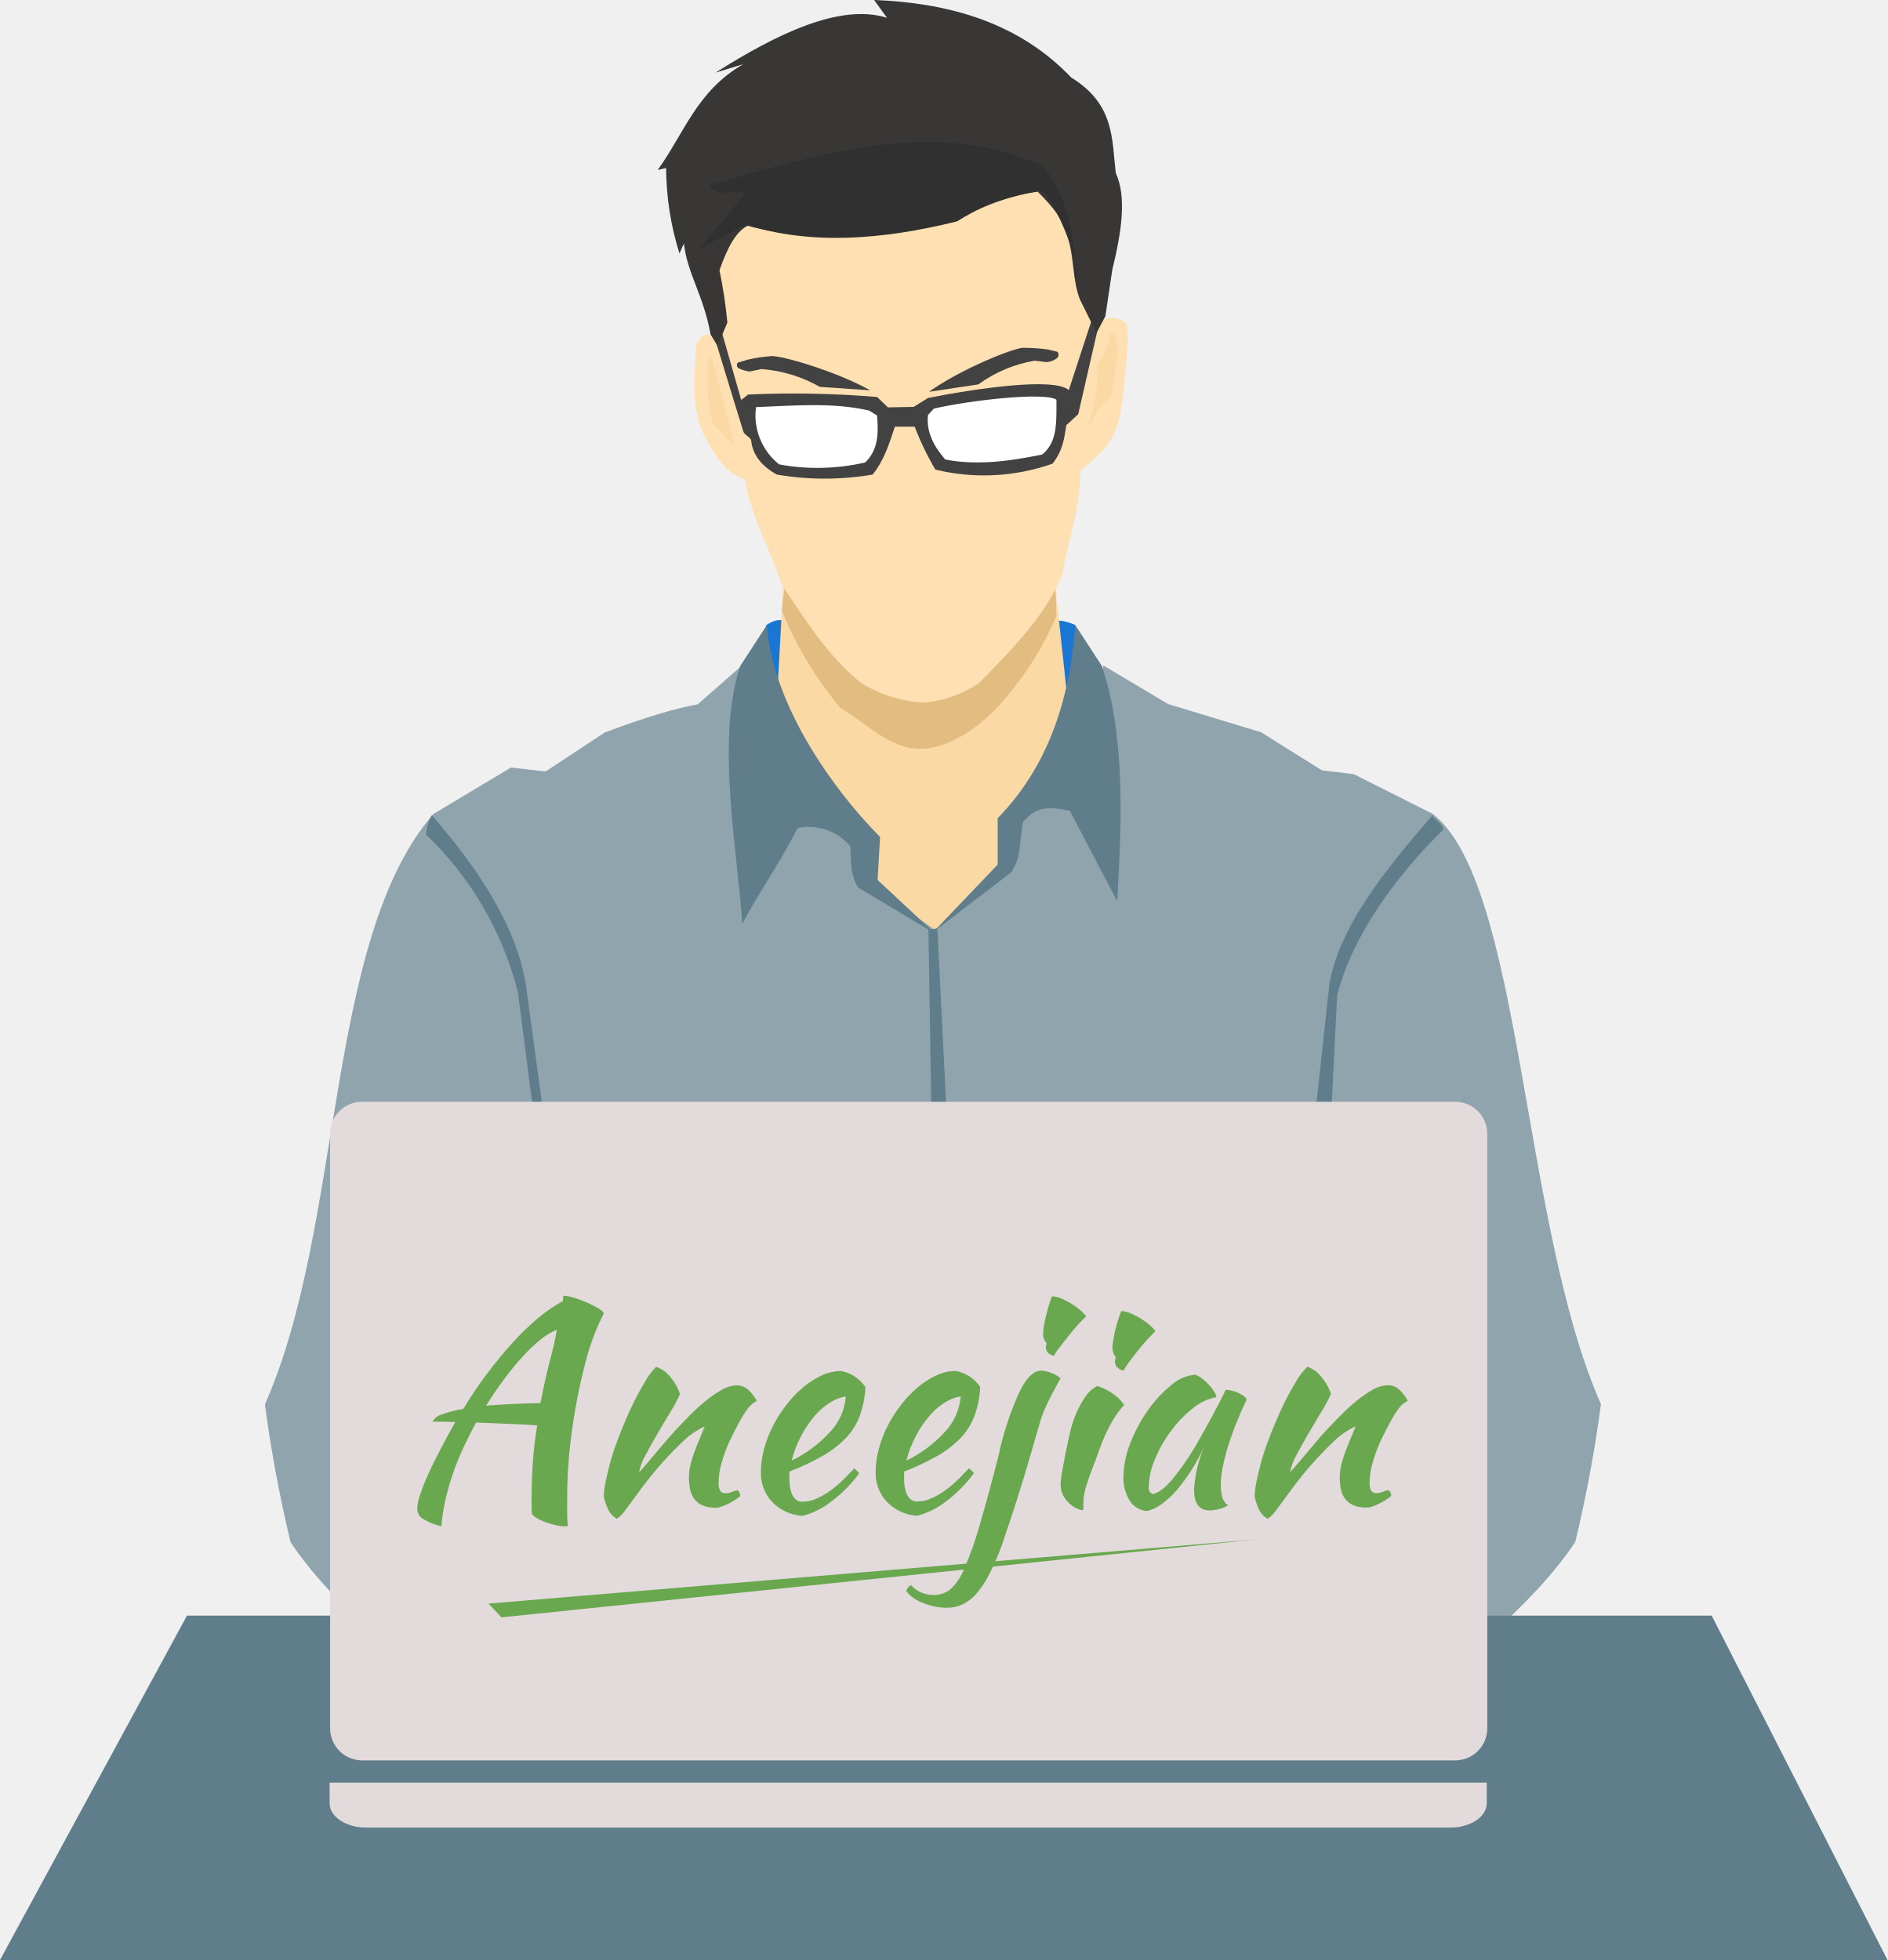
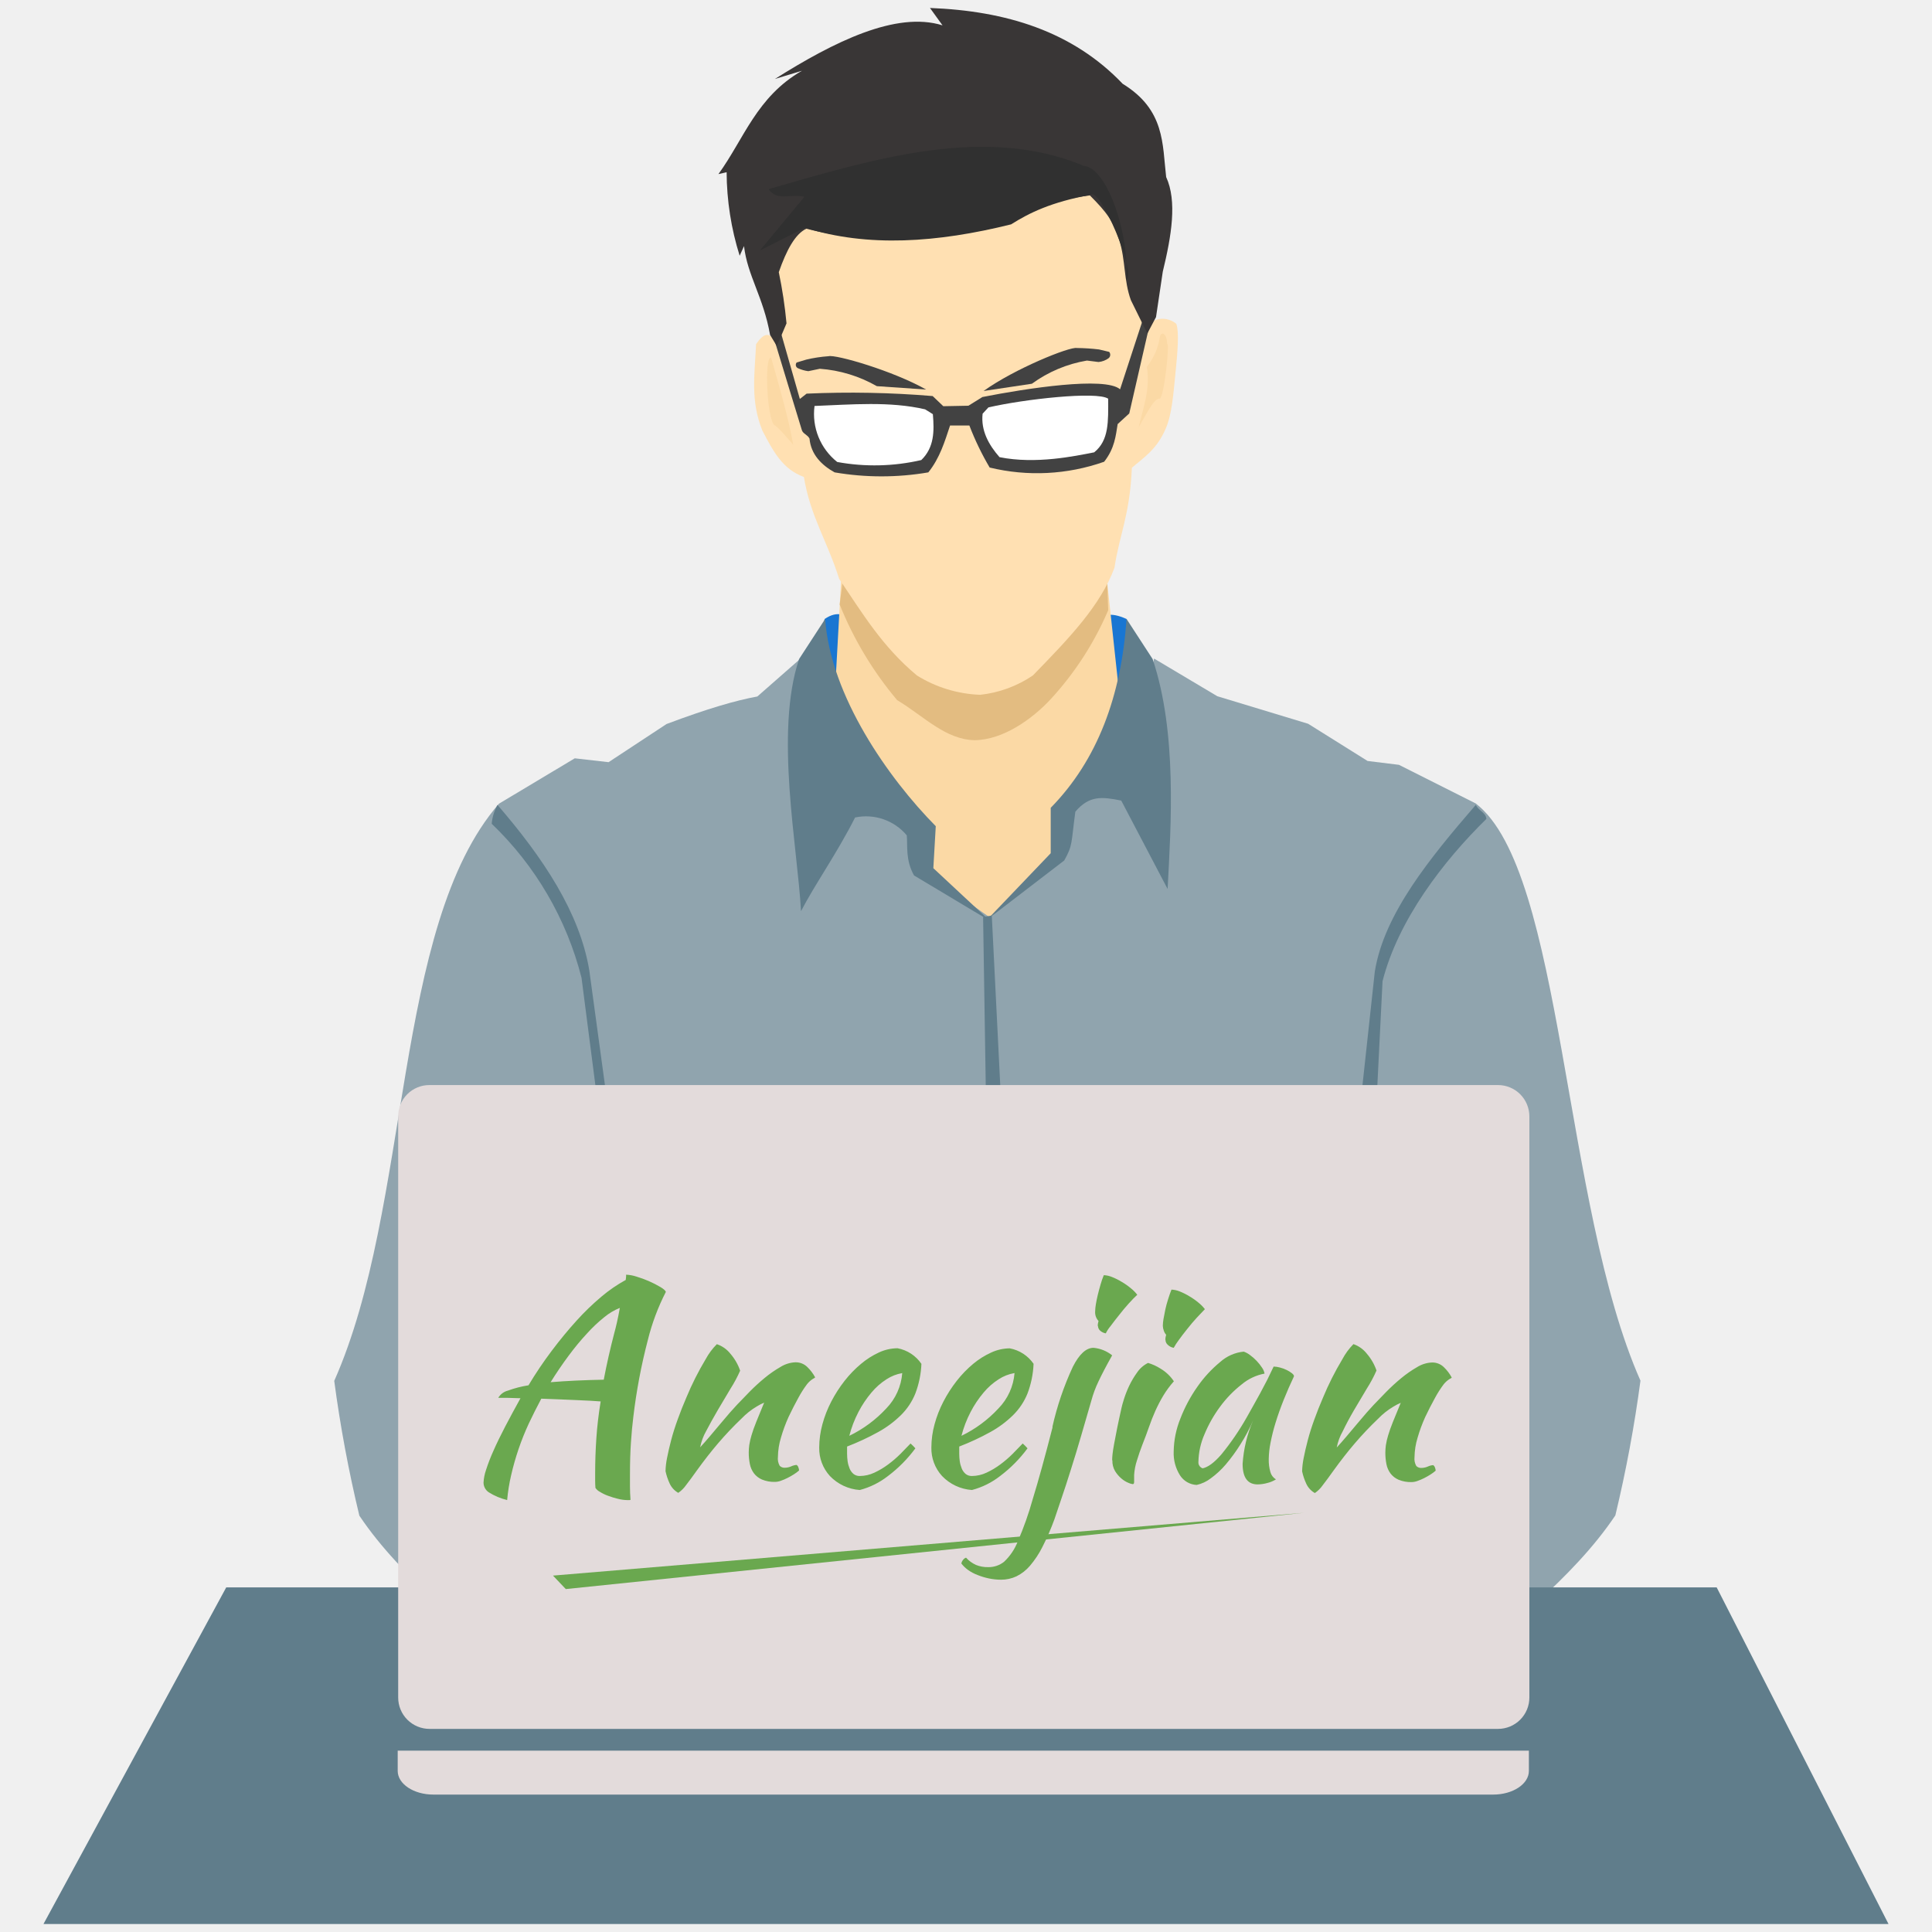
- <svg xmlns="http://www.w3.org/2000/svg" id="Layer_1" data-name="Layer 1" height="396.7" width="382" viewBox="0 0 382 396.7">
+ <svg xmlns="http://www.w3.org/2000/svg" id="Layer_1" data-name="Layer 1" viewBox="0 0 400 400">
  <defs>
    <style>.cls-1{fill:none;}.cls-2{fill:#1976d2;}.cls-3{fill:#fbd9a5;}.cls-4{fill:#e3bc81;}.cls-5{fill:#ffe0b2;}.cls-6{fill:#424242;}.cls-7{fill:#fff;}.cls-8{fill:#393636;}.cls-9{fill:#90a4ae;}.cls-10{fill:#607d8b;}.cls-11{fill:#e3dbdb;}.cls-12{fill:#303030;}.cls-13{clip-path:url(#clip-path);}.cls-14{fill-opacity:0;}.cls-15{fill:#6aa84f;}</style>
-     <clipPath id="clip-path" transform="translate(-1.5 -1.65)">
-       <rect class="cls-1" x="78.39" y="249.62" width="213.43" height="83.36" />
+     <clipPath id="clip-path">
+       <rect class="cls-1" x="92.52" y="249.62" width="213.43" height="83.36" />
    </clipPath>
  </defs>
-   <path class="cls-2" d="M156.61,128.15c2.8-1.9,4.3-.6,6,0l-4.5,14.9s-3.8-5.8-3.5-7.2,2-7.7,2-7.7Z" transform="translate(-1.5 -1.65)" />
-   <path class="cls-2" d="M219.11,128.15c-3.6-1.6-4.6-.6-6,0l4.5,14.9s3.8-5.8,3.5-7.2-2-7.7-2-7.7Z" transform="translate(-1.5 -1.65)" />
-   <path class="cls-3" d="M160.31,114.75l-2.5,45.5,36.4,51.5,39.7-54.6-14.8.5-4.7-43.5L189,136.25Z" transform="translate(-1.5 -1.65)" />
-   <path class="cls-4" d="M215,117.55l.3,8.8a64.64,64.64,0,0,1-11.9,18.4c-3.8,4.1-9.8,8.4-15.7,8.5-6.1-.1-10.6-5-16.1-8.3a73,73,0,0,1-11.9-19.8l1.1-8.3s8.5,9.1,8.5,9.9,3.5,4.4,5.7,6.9-1,3.5,4.9,4.5,8.5,1.8,10.9,1.4.7,1.3,3.1-1.3.7-.3,2.7-2.8.8-2.1,3.7-4a31.07,31.07,0,0,0,5.9-4.5c1.7-1.7.6.1,2.7-2.7s.7-1.8,2.1-2.8,2.4-1.8,2.4-1.8Z" transform="translate(-1.5 -1.65)" />
-   <path class="cls-5" d="M221.71,44.15l1.2,24.7c1.1-3.6,4.8-3.3,6.5-1.8.6,1.6.3,5.6-.2,10.5-.4,3.9-.7,8.3-2,11.2-1.8,4.3-4.7,6.1-7,8.1-.4,9.8-2.6,13.9-3.6,20.7-2.9,7.8-9.2,14.4-16.9,22.3a24,24,0,0,1-10.9,4,26.6,26.6,0,0,1-13.1-4c-7.2-6-11.3-12.9-16.1-20-2.4-7.7-6-13-7.3-21.1-4.4-1.6-6.3-5.2-8.6-9.6-2.5-6.2-1.6-11.5-1.3-17.9,1.5-2.2,2.8-2.9,4.5.1l-1.7-8.3c-1.8-9.1-2.3-17.6,6.9-21.4l24.3-10.4,36.3-1.3c4,3.8,9.4,6.7,9,14.2Z" transform="translate(-1.5 -1.65)" />
-   <path class="cls-6" d="M222.91,65l-5.1,15.6c-3.1-2.7-19.4-.2-28.5,1.6l-2.9,1.8-5.2.1-2.2-2.1a203.44,203.44,0,0,0-26.1-.5l-1.4,1.1-3.8-13.3s-1.5.9-1.4,1.3,5.6,18.3,5.6,18.3c.2.8,1.2,1,1.6,1.8.3,3.3,2.5,5.5,5.2,7a57.44,57.44,0,0,0,19.4,0c2.4-3,3.4-6.4,4.5-9.7h4a58,58,0,0,0,4.2,8.7,41.72,41.72,0,0,0,23.7-1.2c2.2-2.8,2.4-5.4,2.8-7.8l2.4-2.2,4.2-18.3Z" transform="translate(-1.5 -1.65)" />
-   <path class="cls-7" d="M179,85.75l-1.6-1c-7.3-1.7-15.2-1-22.9-.7a12.68,12.68,0,0,0,4.7,11.6,43,43,0,0,0,17.4-.4c2.7-2.6,2.7-6,2.4-9.5Z" transform="translate(-1.5 -1.65)" />
-   <path class="cls-7" d="M189.31,85.65l1.2-1.3c7.3-1.7,22.5-3.4,24.8-1.8,0,4.7.2,8.6-2.9,11.1-4.1.8-12.1,2.5-19.6,1-2.2-2.5-3.9-5.5-3.5-9Z" transform="translate(-1.5 -1.65)" />
-   <path class="cls-6" d="M189.51,80.95c6.4-4.6,17.8-9.2,19.3-8.9a41.88,41.88,0,0,1,4.6.3l2.1.5a.92.92,0,0,1-.1,1.3,4.17,4.17,0,0,1-2.1.8l-2.4-.3a26.88,26.88,0,0,0-11.4,4.8Z" transform="translate(-1.5 -1.65)" />
-   <path class="cls-6" d="M177.61,80.65c-6.9-3.9-18.7-7.3-20.2-6.9a28.28,28.28,0,0,0-4.6.7l-2,.6a.76.76,0,0,0,.3,1.2,7.64,7.64,0,0,0,2.1.6l2.4-.5a27.8,27.8,0,0,1,11.8,3.6Z" transform="translate(-1.5 -1.65)" />
-   <path class="cls-8" d="M225.21,65.65l1.4-9.4c1.8-7.4,3-14.6.7-19.6-.8-6.8-.2-13.9-9-19.3-10.4-10.9-24.2-15.1-39.9-15.7l2.6,3.6c-9.6-3-22.5,3.4-34.7,11.1l5.6-1.7c-9.4,5.4-12,14.1-17.3,21.4l1.7-.4a58.63,58.63,0,0,0,2.7,17.3l.9-2c.7,6.1,4,10.5,5.4,18.4l1.4,2.3,2-4.7a94.65,94.65,0,0,0-1.6-10.6c1.6-4.6,3.4-7.9,5.7-9,13.3,3.4,27.3,2.5,41.7-1.3,5.2-4.2,11.8-4.8,17-5.6,3.5,3.5,4.9,5.4,6.1,9.3,1.3,4.1.9,8.3,2.4,12.4l3.4,6.9Z" transform="translate(-1.5 -1.65)" />
-   <path class="cls-3" d="M221.51,88.65c2.1-3.7,3.4-6.2,4.4-6.1s2.2-12.1,1.6-11.3c0-2.2-1.2-2.8-1.5-1.5a13.16,13.16,0,0,1-2.7,6.2c.8,4.8-.9,8.8-1.8,13Z" transform="translate(-1.5 -1.65)" />
-   <path class="cls-3" d="M145.51,74c-1.5-.1-.8,13.4.8,14.1.7.3,3.8,4,3.8,4C149.11,86.55,147.31,80.35,145.51,74Z" transform="translate(-1.5 -1.65)" />
-   <path class="cls-9" d="M194.21,345.85l-3.2-156,14.8-13.5,1.7-9,14.6-17.3,2.7-13.7,13.1,7.8,18.8,5.7,12.3,7.7,6.5.8,15.9,8c18.2,14,18,83.2,34.1,119.5a273.29,273.29,0,0,1-5.2,27.9c-9,13.4-23,23.4-34.9,34.9Z" transform="translate(-1.5 -1.65)" />
-   <path class="cls-9" d="M199.11,345l-8.2-155-13.3-9.4-.1-5.6-18.1-18.6-6.9-20.8-9.8,8.6c-4.4.8-10.3,2.5-18.8,5.7l-12,7.9-7-.8-15.7,9.4c-22.1,25.5-18,83.2-34.1,119.5a273.28,273.28,0,0,0,5.2,27.9c9,13.4,23,23.4,34.9,34.9Z" transform="translate(-1.5 -1.65)" />
-   <path class="cls-10" d="M219.11,128.15c-1.1,15.9-6,29.2-15.7,39.1v9.4l-13.1,13.7,15.9-12.2c1.8-3.2,1.4-3.5,2.3-10.1,2.9-3.4,5.5-3.1,9.5-2.3l9.6,18.3c.7-13.2,2-32.4-3.1-47.6Z" transform="translate(-1.5 -1.65)" />
-   <path class="cls-10" d="M39.34,328.65,1.5,398.35h382l-35.58-69.7Z" transform="translate(-1.5 -1.65)" />
-   <path class="cls-10" d="M88.91,166.65a9.78,9.78,0,0,0-1.2,3.9,66.93,66.93,0,0,1,18.6,31.9l3.2,24.8h2l-3.6-26.4c-2-11.9-9.5-23.2-19-34.2Z" transform="translate(-1.5 -1.65)" />
-   <path class="cls-10" d="M291.41,166.65c.7,1.3,2.1,1.6,2.2,2.9-9,8.8-18.3,21-21.5,33.6l-1.2,24.1-3.3.6,2.9-26.7c1.9-11.9,11.4-23.5,20.9-34.5Z" transform="translate(-1.5 -1.65)" />
-   <path class="cls-10" d="M191.21,189.55l1.9,38.1-3.1.3-.6-38.1Z" transform="translate(-1.5 -1.65)" />
-   <path class="cls-11" d="M74.81,224.65H296a6.49,6.49,0,0,1,6.5,6.5v120.3a6.49,6.49,0,0,1-6.5,6.5H74.81a6.49,6.49,0,0,1-6.5-6.5V231.25A6.45,6.45,0,0,1,74.81,224.65Z" transform="translate(-1.5 -1.65)" />
-   <path class="cls-11" d="M68.21,362.45v4.2c0,2.7,3.3,4.9,7.4,4.9H295c4.1,0,7.4-2.2,7.4-4.9v-4.2Z" transform="translate(-1.5 -1.65)" />
-   <path class="cls-10" d="M156.71,128.15c1.1,15.9,13.1,33,22.9,42.9l-.5,8.7,11.7,10.9-15.7-9.4c-1.8-3.2-1.3-6.1-1.5-8.3a11,11,0,0,0-10.7-3.7c-3.8,7.5-8.3,13.8-11.2,19.4-.7-13.2-5.5-37-.4-52.2Z" transform="translate(-1.5 -1.65)" />
-   <path class="cls-12" d="M211.61,40.35c1.9-2.1,9.8,16.8,7.4,17.5.8-8.7-3.7-23-8.7-23.5-20.4-8.5-43.1-1.6-65.3,4.8,1.7,2.6,4.6.9,7.4,1.6l-9.2,11.1,9.3-4.7c13,4.1,27.4,3.1,42.7-.7,3.8-2.4,8.3-4.6,16.4-6.1Z" transform="translate(-1.5 -1.65)" />
+   <path class="cls-2" d="M170.74,128.15c2.8-1.9,4.3-.6,6,0l-4.5,14.9s-3.8-5.8-3.5-7.2,2-7.7,2-7.7Z" />
+   <path class="cls-2" d="M233.24,128.15c-3.6-1.6-4.6-.6-6,0l4.5,14.9s3.8-5.8,3.5-7.2-2-7.7-2-7.7Z" />
+   <path class="cls-3" d="M174.44,114.75l-2.5,45.5,36.4,51.5,39.7-54.6-14.8.5-4.7-43.5-25.4,22.1Z" />
+   <path class="cls-4" d="M229.14,117.55l.3,8.8a64.64,64.64,0,0,1-11.9,18.4c-3.8,4.1-9.8,8.4-15.7,8.5-6.1-.1-10.6-5-16.1-8.3a73,73,0,0,1-11.9-19.8l1.1-8.3s8.5,9.1,8.5,9.9,3.5,4.4,5.7,6.9-1,3.5,4.9,4.5,8.5,1.8,10.9,1.4.7,1.3,3.1-1.3.7-.3,2.7-2.8.8-2.1,3.7-4a31.07,31.07,0,0,0,5.9-4.5c1.7-1.7.6.1,2.7-2.7s.7-1.8,2.1-2.8,2.4-1.8,2.4-1.8Z" />
+   <path class="cls-5" d="M235.84,44.15l1.2,24.7c1.1-3.6,4.8-3.3,6.5-1.8.6,1.6.3,5.6-.2,10.5-.4,3.9-.7,8.3-2,11.2-1.8,4.3-4.7,6.1-7,8.1-.4,9.8-2.6,13.9-3.6,20.7-2.9,7.8-9.2,14.4-16.9,22.3a24,24,0,0,1-10.9,4,26.6,26.6,0,0,1-13.1-4c-7.2-6-11.3-12.9-16.1-20-2.4-7.7-6-13-7.3-21.1-4.4-1.6-6.3-5.2-8.6-9.6-2.5-6.2-1.6-11.5-1.3-17.9,1.5-2.2,2.8-2.9,4.5.1l-1.7-8.3c-1.8-9.1-2.3-17.6,6.9-21.4l24.3-10.4,36.3-1.3c4,3.8,9.4,6.7,9,14.2Z" />
+   <path class="cls-6" d="M237,65l-5.1,15.6c-3.1-2.7-19.4-.2-28.5,1.6l-2.9,1.8-5.2.1-2.2-2.1a203.44,203.44,0,0,0-26.1-.5l-1.4,1.1-3.8-13.3s-1.5.9-1.4,1.3S166,89,166,89c.2.8,1.2,1,1.6,1.8.3,3.3,2.5,5.5,5.2,7a57.44,57.44,0,0,0,19.4,0c2.4-3,3.4-6.4,4.5-9.7h4a58,58,0,0,0,4.2,8.7,41.72,41.72,0,0,0,23.7-1.2c2.2-2.8,2.4-5.4,2.8-7.8l2.4-2.2,4.2-18.3Z" />
+   <path class="cls-7" d="M193.14,85.75l-1.6-1c-7.3-1.7-15.2-1-22.9-.7a12.68,12.68,0,0,0,4.7,11.6,43,43,0,0,0,17.4-.4c2.7-2.6,2.7-6,2.4-9.5Z" />
+   <path class="cls-7" d="M203.44,85.65l1.2-1.3c7.3-1.7,22.5-3.4,24.8-1.8,0,4.7.2,8.6-2.9,11.1-4.1.8-12.1,2.5-19.6,1-2.2-2.5-3.9-5.5-3.5-9Z" />
+   <path class="cls-6" d="M203.64,80.95c6.4-4.6,17.8-9.2,19.3-8.9a41.88,41.88,0,0,1,4.6.3l2.1.5a.92.92,0,0,1-.1,1.3,4.17,4.17,0,0,1-2.1.8l-2.4-.3a26.88,26.88,0,0,0-11.4,4.8Z" />
+   <path class="cls-6" d="M191.74,80.65c-6.9-3.9-18.7-7.3-20.2-6.9a28.28,28.28,0,0,0-4.6.7l-2,.6a.76.76,0,0,0,.3,1.2,7.64,7.64,0,0,0,2.1.6l2.4-.5a27.8,27.8,0,0,1,11.8,3.6Z" />
+   <path class="cls-8" d="M239.34,65.65l1.4-9.4c1.8-7.4,3-14.6.7-19.6-.8-6.8-.2-13.9-9-19.3-10.4-10.9-24.2-15.1-39.9-15.7l2.6,3.6c-9.6-3-22.5,3.4-34.7,11.1l5.6-1.7c-9.4,5.4-12,14.1-17.3,21.4l1.7-.4a58.63,58.63,0,0,0,2.7,17.3l.9-2c.7,6.1,4,10.5,5.4,18.4l1.4,2.3,2-4.7a94.65,94.65,0,0,0-1.6-10.6c1.6-4.6,3.4-7.9,5.7-9,13.3,3.4,27.3,2.5,41.7-1.3,5.2-4.2,11.8-4.8,17-5.6,3.5,3.5,4.9,5.4,6.1,9.3,1.3,4.1.9,8.3,2.4,12.4l3.4,6.9Z" />
+   <path class="cls-3" d="M235.64,88.65c2.1-3.7,3.4-6.2,4.4-6.1s2.2-12.1,1.6-11.3c0-2.2-1.2-2.8-1.5-1.5a13.16,13.16,0,0,1-2.7,6.2c.8,4.8-.9,8.8-1.8,13Z" />
+   <path class="cls-3" d="M159.64,74c-1.5-.1-.8,13.4.8,14.1.7.3,3.8,4,3.8,4C163.24,86.55,161.44,80.35,159.64,74Z" />
+   <path class="cls-9" d="M208.34,345.85l-3.2-156,14.8-13.5,1.7-9,14.6-17.3,2.7-13.7,13.1,7.8,18.8,5.7,12.3,7.7,6.5.8,15.9,8c18.2,14,18,83.2,34.1,119.5a273.29,273.29,0,0,1-5.2,27.9c-9,13.4-23,23.4-34.9,34.9Z" />
+   <path class="cls-9" d="M213.24,345,205,190l-13.3-9.4-.1-5.6-18.1-18.6-6.9-20.8-9.8,8.6c-4.4.8-10.3,2.5-18.8,5.7l-12,7.9-7-.8-15.7,9.4c-22.1,25.5-18,83.2-34.1,119.5a273.28,273.28,0,0,0,5.2,27.9c9,13.4,23,23.4,34.9,34.9Z" />
+   <path class="cls-10" d="M233.24,128.15c-1.1,15.9-6,29.2-15.7,39.1v9.4l-13.1,13.7,15.9-12.2c1.8-3.2,1.4-3.5,2.3-10.1,2.9-3.4,5.5-3.1,9.5-2.3l9.6,18.3c.7-13.2,2-32.4-3.1-47.6Z" />
+   <path class="cls-10" d="M46.84,328.65,9,398.35H391l-35.58-69.7Z" />
+   <path class="cls-10" d="M103,166.65a9.78,9.78,0,0,0-1.2,3.9,66.93,66.93,0,0,1,18.6,31.9l3.2,24.8h2l-3.6-26.4c-2-11.9-9.5-23.2-19-34.2Z" />
+   <path class="cls-10" d="M305.54,166.65c.7,1.3,2.1,1.6,2.2,2.9-9,8.8-18.3,21-21.5,33.6l-1.2,24.1-3.3.6,2.9-26.7c1.9-11.9,11.4-23.5,20.9-34.5Z" />
+   <path class="cls-10" d="M205.34,189.55l1.9,38.1-3.1.3-.6-38.1Z" />
+   <path class="cls-11" d="M88.94,224.65h221.2a6.49,6.49,0,0,1,6.5,6.5v120.3a6.49,6.49,0,0,1-6.5,6.5H88.94a6.49,6.49,0,0,1-6.5-6.5V231.25A6.45,6.45,0,0,1,88.94,224.65Z" />
+   <path class="cls-11" d="M82.34,362.45v4.2c0,2.7,3.3,4.9,7.4,4.9h219.4c4.1,0,7.4-2.2,7.4-4.9v-4.2Z" />
+   <path class="cls-10" d="M170.84,128.15c1.1,15.9,13.1,33,22.9,42.9l-.5,8.7,11.7,10.9-15.7-9.4c-1.8-3.2-1.3-6.1-1.5-8.3a11,11,0,0,0-10.7-3.7c-3.8,7.5-8.3,13.8-11.2,19.4-.7-13.2-5.5-37-.4-52.2Z" />
+   <path class="cls-12" d="M225.74,40.35c1.9-2.1,9.8,16.8,7.4,17.5.8-8.7-3.7-23-8.7-23.5-20.4-8.5-43.1-1.6-65.3,4.8,1.7,2.6,4.6.9,7.4,1.6l-9.2,11.1,9.3-4.7c13,4.1,27.4,3.1,42.7-.7,3.8-2.4,8.3-4.6,16.4-6.1Z" />
  <g class="cls-13">
-     <path class="cls-14" d="M78.39,249.62H291.82V333H78.39Z" transform="translate(-1.5 -1.65)" />
-     <path class="cls-14" d="M78.39,249.62H292v71.89H78.39Z" transform="translate(-1.5 -1.65)" />
-     <path class="cls-15" d="M90.84,310.57A12.74,12.74,0,0,1,87,309a2.43,2.43,0,0,1-1.06-2,9.5,9.5,0,0,1,.51-2.59A37.47,37.47,0,0,1,88,300.41q1-2.28,2.42-5t3.2-5.93l-2.68-.08-1.92,0a3.2,3.2,0,0,1,2-1.5,22.84,22.84,0,0,1,4.26-1.1,81.32,81.32,0,0,1,4.8-7.13q2.56-3.4,5.15-6.25a52,52,0,0,1,5.18-5,30.42,30.42,0,0,1,5-3.43q.06-.4.08-.69t0-.4a8,8,0,0,1,2.16.4,22.28,22.28,0,0,1,4.95,2.16q1,.6,1.12,1a46,46,0,0,0-3.74,10,117.27,117.27,0,0,0-3,15.91q-.29,2.3-.49,5.24t-.2,6.55v2.59q0,1.32.11,2.76a.51.51,0,0,1-.23.06h-.46a8.06,8.06,0,0,1-1.88-.26,17.37,17.37,0,0,1-2.07-.63,9,9,0,0,1-1.73-.84,2.44,2.44,0,0,1-.89-.8q-.06-.75-.06-1.47V305q0-3.57.25-7.25t.89-7.6L108,290q-1.32-.08-3-.14l-3.51-.15-3.65-.14q-1.38,2.59-2.59,5.15a54.28,54.28,0,0,0-3.65,10.68A36.79,36.79,0,0,0,90.84,310.57ZM113.06,276q.23-.8.55-2.21t.6-3a11.88,11.88,0,0,0-3.2,1.9,30.39,30.39,0,0,0-3.62,3.42q-1.87,2-3.8,4.6t-3.71,5.44q4.83-.4,11-.52.46-2.42,1-4.81T113.06,276Zm21.24,2.3a6,6,0,0,1,2.82,2,10.56,10.56,0,0,1,2,3.48,27.67,27.67,0,0,1-2,3.74q-1.32,2.18-2.65,4.46t-2.39,4.31a10.92,10.92,0,0,0-1.24,3.36q.92-1,2-2.27t2.18-2.59q1.07-1.29,2-2.35t1.44-1.59q1.09-1.15,2.59-2.68a40.29,40.29,0,0,1,3.13-2.87,23.49,23.49,0,0,1,3.31-2.3,6.3,6.3,0,0,1,3.06-.95,3.39,3.39,0,0,1,2.5,1,8.65,8.65,0,0,1,1.59,2.1q0,.11-.44.32a4.85,4.85,0,0,0-1.24,1.12,22.23,22.23,0,0,0-1.81,2.85q-1,1.81-2,3.91a31.91,31.91,0,0,0-1.58,4.29,14.4,14.4,0,0,0-.63,4,3,3,0,0,0,.37,1.84,1.4,1.4,0,0,0,1.07.4,3.42,3.42,0,0,0,1.32-.29,3.1,3.1,0,0,1,1.1-.29.86.86,0,0,1,.37.49,1.83,1.83,0,0,1,.15.66,8.76,8.76,0,0,1-1.1.81q-.63.4-1.33.75a10.82,10.82,0,0,1-1.35.57,3.61,3.61,0,0,1-1.18.23,6.56,6.56,0,0,1-2.73-.49A4.21,4.21,0,0,1,142,305a4.79,4.79,0,0,1-.84-1.92,11.81,11.81,0,0,1-.23-2.39,12,12,0,0,1,.11-1.55,14.63,14.63,0,0,1,.46-2q.34-1.18,1-2.82t1.62-3.95a11.35,11.35,0,0,0-1.56.81,15,15,0,0,0-3.11,2.47,69.52,69.52,0,0,0-4.86,5.13q-2.16,2.53-4.4,5.63-1.26,1.78-2.21,3a6.51,6.51,0,0,1-1.64,1.64,4.26,4.26,0,0,1-1.78-1.93,12.19,12.19,0,0,1-.86-2.56,15.34,15.34,0,0,1,.32-2.76q.32-1.67.86-3.72t1.36-4.29q.81-2.25,1.78-4.49a59.69,59.69,0,0,1,4-7.94A13.47,13.47,0,0,1,134.29,278.29Zm42.35,4.09a19.61,19.61,0,0,1-1.26,6.13,13.26,13.26,0,0,1-3,4.49,21.53,21.53,0,0,1-4.69,3.48,51.42,51.42,0,0,1-6.44,3q0,.34,0,.72t0,.78a11.27,11.27,0,0,0,.11,1.55,6.34,6.34,0,0,0,.41,1.5,2.93,2.93,0,0,0,.8,1.12,2,2,0,0,0,1.33.43,7.23,7.23,0,0,0,3-.69,16.15,16.15,0,0,0,2.85-1.7A22.65,22.65,0,0,0,172.3,301q1.18-1.18,2.1-2.16a11.26,11.26,0,0,1,1,1,27.87,27.87,0,0,1-5.67,5.73,16.11,16.11,0,0,1-5.84,2.9,9.46,9.46,0,0,1-6.19-2.9,8.48,8.48,0,0,1-2.21-5.9,18.38,18.38,0,0,1,.66-4.81,23.43,23.43,0,0,1,1.84-4.71,27.34,27.34,0,0,1,2.76-4.29,22.9,22.9,0,0,1,3.4-3.51,16.29,16.29,0,0,1,3.74-2.35,9.32,9.32,0,0,1,3.83-.86A7.71,7.71,0,0,1,176.64,282.37Zm-4,1.9a8.55,8.55,0,0,0-3.22,1.27,13.44,13.44,0,0,0-3.13,2.76,21.71,21.71,0,0,0-2.68,4,23,23,0,0,0-1.9,4.95,25.62,25.62,0,0,0,7.65-5.66A11.82,11.82,0,0,0,172.68,284.27Zm27.22-1.9a19.61,19.61,0,0,1-1.26,6.13,13.26,13.26,0,0,1-3,4.49,21.53,21.53,0,0,1-4.69,3.48,51.42,51.42,0,0,1-6.44,3q0,.34,0,.72t0,.78a11.27,11.27,0,0,0,.11,1.55A6.34,6.34,0,0,0,185,304a2.93,2.93,0,0,0,.8,1.12,2,2,0,0,0,1.33.43,7.23,7.23,0,0,0,3-.69,16.15,16.15,0,0,0,2.85-1.7,22.65,22.65,0,0,0,2.54-2.18q1.18-1.18,2.1-2.16a11.27,11.27,0,0,1,1,1,27.87,27.87,0,0,1-5.67,5.73,16.11,16.11,0,0,1-5.84,2.9,9.46,9.46,0,0,1-6.19-2.9,8.48,8.48,0,0,1-2.21-5.9,18.38,18.38,0,0,1,.66-4.81,23.43,23.43,0,0,1,1.84-4.71,27.34,27.34,0,0,1,2.76-4.29,22.9,22.9,0,0,1,3.4-3.51,16.29,16.29,0,0,1,3.74-2.35,9.32,9.32,0,0,1,3.83-.86A7.71,7.71,0,0,1,199.89,282.37Zm-4,1.9a8.55,8.55,0,0,0-3.22,1.27,13.44,13.44,0,0,0-3.13,2.76,21.7,21.7,0,0,0-2.68,4,23,23,0,0,0-1.9,4.95,25.62,25.62,0,0,0,7.65-5.66A11.82,11.82,0,0,0,195.93,284.27Zm7.89,11.16A61.29,61.29,0,0,1,208,283q2-3.95,4.29-3.95a7.19,7.19,0,0,1,3.86,1.56q-1.84,3.28-2.85,5.44a22.94,22.94,0,0,0-1.46,3.94q-1,3.45-2.08,7.17t-2.16,7.11q-1.06,3.39-2,6.13t-1.41,4.17a50.74,50.74,0,0,1-2.5,5.75,19.31,19.31,0,0,1-2.56,3.86,8.7,8.7,0,0,1-2.79,2.18,7.37,7.37,0,0,1-3.2.7,12.12,12.12,0,0,1-2.5-.26,14,14,0,0,1-2.33-.7,8.61,8.61,0,0,1-2-1.06,6.49,6.49,0,0,1-1.38-1.33,1.52,1.52,0,0,1,.37-.77,1.19,1.19,0,0,1,.6-.44A6.24,6.24,0,0,0,188,324a6.36,6.36,0,0,0,2.56.46,5.16,5.16,0,0,0,3.25-1.1,11.46,11.46,0,0,0,2.85-4.23,67.84,67.84,0,0,0,3.11-8.8Q201.45,304.64,203.81,295.43Zm9.38-20.95a4.62,4.62,0,0,1,.18-1,2.64,2.64,0,0,1-.7-2,10.15,10.15,0,0,1,.14-1.43q.15-.92.41-2t.58-2.16a16.73,16.73,0,0,1,.66-1.9,5,5,0,0,1,1.7.38,13,13,0,0,1,2,1,13.6,13.6,0,0,1,1.9,1.33,7.88,7.88,0,0,1,1.33,1.35q-.7.63-1.74,1.78t-2,2.39q-1,1.24-1.78,2.3a7.19,7.19,0,0,0-1,1.52,2.32,2.32,0,0,1-1.21-.6A1.41,1.41,0,0,1,213.19,274.49Zm3,27.85a12.28,12.28,0,0,1,.08-1.29q.08-.78.32-2.07t.6-3.13q.37-1.85.95-4.43.12-.58.52-1.84a21.53,21.53,0,0,1,1.06-2.68,17.51,17.51,0,0,1,1.62-2.73,5.92,5.92,0,0,1,2.28-2,10.18,10.18,0,0,1,2.59,1.18A8.64,8.64,0,0,1,229,286a20.12,20.12,0,0,0-2.21,3,30.43,30.43,0,0,0-1.62,3.11q-.72,1.61-1.32,3.34t-1.35,3.62q-.63,1.62-1.15,3.32a12.12,12.12,0,0,0-.58,3q0,1,0,1.47t-.32.43a3.19,3.19,0,0,1-.93-.29,5.35,5.35,0,0,1-1.41-.89,6.44,6.44,0,0,1-1.29-1.52A4.07,4.07,0,0,1,216.18,302.34Zm11-25a4.71,4.71,0,0,1,.18-1,2.3,2.3,0,0,1-.49-.86,3.25,3.25,0,0,1-.2-1,9.61,9.61,0,0,1,.14-1.41q.15-.89.37-1.92t.58-2.16q.35-1.12.7-2a5.05,5.05,0,0,1,1.69.37,12.84,12.84,0,0,1,2,1,13.25,13.25,0,0,1,1.9,1.33,7.88,7.88,0,0,1,1.33,1.35q-.63.63-1.67,1.76t-2,2.36q-1,1.24-1.78,2.33a13,13,0,0,0-1,1.55,2.25,2.25,0,0,1-1.21-.6A1.37,1.37,0,0,1,227.17,277.37Zm22.39,5.58a5.39,5.39,0,0,1,1.35.2,7.25,7.25,0,0,1,1.41.52,5.93,5.93,0,0,1,1.06.66q.44.34.44.63-1.15,2.42-2.13,4.87T250,294.52a39.46,39.46,0,0,0-1.06,4.2,18.44,18.44,0,0,0-.37,3.39,8.88,8.88,0,0,0,.34,2.68,2.56,2.56,0,0,0,1.15,1.52,6,6,0,0,1-1.79.75,7.72,7.72,0,0,1-2,.29q-3.11,0-3.11-4.26a27.06,27.06,0,0,1,2.18-9,35.22,35.22,0,0,1-2.65,5,35.62,35.62,0,0,1-3,4.11,18,18,0,0,1-3.14,2.91,7.41,7.41,0,0,1-2.9,1.35,4.33,4.33,0,0,1-3.46-2,8.54,8.54,0,0,1-1.32-4.92,18.88,18.88,0,0,1,1.38-6.79,30.51,30.51,0,0,1,3.54-6.62,25.35,25.35,0,0,1,4.69-5.09,8.55,8.55,0,0,1,4.89-2.16,4.54,4.54,0,0,1,1.29.7,9.44,9.44,0,0,1,1.38,1.21,9.28,9.28,0,0,1,1.12,1.41,3,3,0,0,1,.52,1.23,10.34,10.34,0,0,0-4.75,2.25,23.4,23.4,0,0,0-4.43,4.57,26.77,26.77,0,0,0-3.25,5.73,14.93,14.93,0,0,0-1.26,5.7,1.29,1.29,0,0,0,.81,1.38q1.66-.34,3.85-2.85a54.77,54.77,0,0,0,5.3-7.75l1.29-2.3q.72-1.27,1.47-2.65t1.47-2.79Q248.93,284.27,249.56,282.94Zm16.52-4.66a6,6,0,0,1,2.82,2,10.56,10.56,0,0,1,2,3.48,27.67,27.67,0,0,1-2,3.74q-1.32,2.18-2.65,4.46t-2.39,4.31a10.92,10.92,0,0,0-1.24,3.36q.92-1,2-2.27t2.18-2.59q1.07-1.29,2-2.35t1.44-1.59q1.09-1.15,2.59-2.68a40.3,40.3,0,0,1,3.13-2.87,23.49,23.49,0,0,1,3.31-2.3,6.3,6.3,0,0,1,3.06-.95,3.39,3.39,0,0,1,2.5,1,8.65,8.65,0,0,1,1.59,2.1q0,.11-.44.32a4.85,4.85,0,0,0-1.24,1.12,22.23,22.23,0,0,0-1.81,2.85q-1,1.81-2,3.91a31.91,31.91,0,0,0-1.58,4.29,14.4,14.4,0,0,0-.63,4,3,3,0,0,0,.37,1.84,1.4,1.4,0,0,0,1.07.4,3.42,3.42,0,0,0,1.32-.29,3.1,3.1,0,0,1,1.1-.29.86.86,0,0,1,.37.49,1.83,1.83,0,0,1,.15.66,8.76,8.76,0,0,1-1.1.81q-.63.4-1.33.75a10.82,10.82,0,0,1-1.35.57,3.61,3.61,0,0,1-1.18.23,6.56,6.56,0,0,1-2.73-.49,4.21,4.21,0,0,1-1.66-1.29,4.79,4.79,0,0,1-.84-1.92,11.81,11.81,0,0,1-.23-2.39,12,12,0,0,1,.11-1.55,14.63,14.63,0,0,1,.46-2q.34-1.18,1-2.82t1.62-3.95a11.35,11.35,0,0,0-1.56.81,15,15,0,0,0-3.11,2.47,69.53,69.53,0,0,0-4.86,5.13q-2.16,2.53-4.4,5.63-1.26,1.78-2.21,3a6.51,6.51,0,0,1-1.64,1.64,4.26,4.26,0,0,1-1.78-1.93,12.19,12.19,0,0,1-.86-2.56,15.34,15.34,0,0,1,.32-2.76q.32-1.67.86-3.72t1.36-4.29q.81-2.25,1.78-4.49a59.69,59.69,0,0,1,4-7.94A13.47,13.47,0,0,1,266.08,278.29Z" transform="translate(-1.5 -1.65)" />
-     <path class="cls-15" d="M100.37,326.21l155.49-13L103,329Z" transform="translate(-1.5 -1.65)" />
+     <path class="cls-14" d="M92.52,249.62H305.95V333H92.52Z" />
+     <path class="cls-14" d="M92.52,249.62H306.09v71.89H92.52Z" />
+     <path class="cls-15" d="M105,310.57a12.74,12.74,0,0,1-3.83-1.62,2.43,2.43,0,0,1-1.06-2,9.5,9.5,0,0,1,.51-2.59,37.47,37.47,0,0,1,1.52-3.94q1-2.28,2.42-5t3.2-5.93l-2.68-.08-1.92,0a3.2,3.2,0,0,1,2-1.5,22.84,22.84,0,0,1,4.26-1.1,81.32,81.32,0,0,1,4.8-7.13q2.56-3.4,5.15-6.25a52,52,0,0,1,5.18-5,30.42,30.42,0,0,1,5-3.43q.06-.4.08-.69t0-.4a8,8,0,0,1,2.16.4,22.28,22.28,0,0,1,4.95,2.16q1,.6,1.12,1a46,46,0,0,0-3.74,10,117.27,117.27,0,0,0-3,15.91q-.29,2.3-.49,5.24t-.2,6.55v2.59q0,1.32.11,2.76a.51.51,0,0,1-.23.06h-.46a8.06,8.06,0,0,1-1.88-.26,17.37,17.37,0,0,1-2.07-.63,9,9,0,0,1-1.73-.84,2.44,2.44,0,0,1-.89-.8q-.06-.75-.06-1.47V305q0-3.57.25-7.25t.89-7.6l-2.13-.14q-1.32-.08-3-.14l-3.51-.15-3.65-.14q-1.38,2.59-2.59,5.15a54.28,54.28,0,0,0-3.65,10.68A36.79,36.79,0,0,0,105,310.57ZM127.18,276q.23-.8.55-2.21t.6-3a11.88,11.88,0,0,0-3.2,1.9,30.39,30.39,0,0,0-3.62,3.42q-1.87,2-3.8,4.6T114,286.17q4.83-.4,11-.52.46-2.42,1-4.81T127.18,276Zm21.24,2.3a6,6,0,0,1,2.82,2,10.56,10.56,0,0,1,2,3.48,27.67,27.67,0,0,1-2,3.74q-1.32,2.18-2.65,4.46t-2.39,4.31a10.92,10.92,0,0,0-1.24,3.36q.92-1,2-2.27t2.18-2.59q1.07-1.29,2-2.35t1.44-1.59q1.09-1.15,2.59-2.68a40.29,40.29,0,0,1,3.13-2.87,23.49,23.49,0,0,1,3.31-2.3,6.3,6.3,0,0,1,3.06-.95,3.39,3.39,0,0,1,2.5,1,8.65,8.65,0,0,1,1.59,2.1q0,.11-.44.32a4.85,4.85,0,0,0-1.24,1.12,22.23,22.23,0,0,0-1.81,2.85q-1,1.81-2,3.91a31.91,31.91,0,0,0-1.58,4.29,14.4,14.4,0,0,0-.63,4,3,3,0,0,0,.37,1.84,1.4,1.4,0,0,0,1.07.4,3.42,3.42,0,0,0,1.32-.29,3.1,3.1,0,0,1,1.1-.29.86.86,0,0,1,.37.49,1.83,1.83,0,0,1,.15.66,8.76,8.76,0,0,1-1.1.81q-.63.4-1.33.75a10.82,10.82,0,0,1-1.35.57,3.61,3.61,0,0,1-1.18.23,6.56,6.56,0,0,1-2.73-.49,4.21,4.21,0,0,1-1.66-1.29,4.79,4.79,0,0,1-.84-1.92,11.81,11.81,0,0,1-.23-2.39,12,12,0,0,1,.11-1.55,14.63,14.63,0,0,1,.46-2q.34-1.18,1-2.82t1.62-3.95a11.35,11.35,0,0,0-1.56.81,15,15,0,0,0-3.11,2.47,69.52,69.52,0,0,0-4.86,5.13q-2.16,2.53-4.4,5.63-1.26,1.78-2.21,3a6.51,6.51,0,0,1-1.64,1.64,4.26,4.26,0,0,1-1.78-1.93,12.19,12.19,0,0,1-.86-2.56,15.34,15.34,0,0,1,.32-2.76q.32-1.67.86-3.72t1.36-4.29q.81-2.25,1.78-4.49a59.69,59.69,0,0,1,4-7.94A13.47,13.47,0,0,1,148.42,278.29Zm42.35,4.09a19.61,19.61,0,0,1-1.26,6.13,13.26,13.26,0,0,1-3,4.49,21.53,21.53,0,0,1-4.69,3.48,51.42,51.42,0,0,1-6.44,3q0,.34,0,.72t0,.78a11.27,11.27,0,0,0,.11,1.55,6.34,6.34,0,0,0,.41,1.5,2.93,2.93,0,0,0,.8,1.12,2,2,0,0,0,1.33.43,7.23,7.23,0,0,0,3-.69,16.15,16.15,0,0,0,2.85-1.7,22.65,22.65,0,0,0,2.54-2.18q1.18-1.18,2.1-2.16a11.26,11.26,0,0,1,1,1,27.87,27.87,0,0,1-5.67,5.73,16.11,16.11,0,0,1-5.84,2.9,9.46,9.46,0,0,1-6.19-2.9,8.48,8.48,0,0,1-2.21-5.9,18.38,18.38,0,0,1,.66-4.81,23.43,23.43,0,0,1,1.84-4.71,27.34,27.34,0,0,1,2.76-4.29,22.9,22.9,0,0,1,3.4-3.51A16.29,16.29,0,0,1,182,280a9.32,9.32,0,0,1,3.83-.86A7.71,7.71,0,0,1,190.77,282.37Zm-4,1.9a8.55,8.55,0,0,0-3.22,1.27,13.44,13.44,0,0,0-3.13,2.76,21.71,21.71,0,0,0-2.68,4,23,23,0,0,0-1.9,4.95,25.62,25.62,0,0,0,7.65-5.66A11.82,11.82,0,0,0,186.8,284.27Zm27.22-1.9a19.61,19.61,0,0,1-1.26,6.13,13.26,13.26,0,0,1-3,4.49,21.53,21.53,0,0,1-4.69,3.48,51.42,51.42,0,0,1-6.44,3q0,.34,0,.72t0,.78a11.27,11.27,0,0,0,.11,1.55,6.34,6.34,0,0,0,.41,1.5,2.93,2.93,0,0,0,.8,1.12,2,2,0,0,0,1.33.43,7.23,7.23,0,0,0,3-.69,16.15,16.15,0,0,0,2.85-1.7,22.65,22.65,0,0,0,2.54-2.18q1.18-1.18,2.1-2.16a11.27,11.27,0,0,1,1,1,27.87,27.87,0,0,1-5.67,5.73,16.11,16.11,0,0,1-5.84,2.9,9.46,9.46,0,0,1-6.19-2.9,8.48,8.48,0,0,1-2.21-5.9,18.38,18.38,0,0,1,.66-4.81,23.43,23.43,0,0,1,1.84-4.71,27.34,27.34,0,0,1,2.76-4.29,22.9,22.9,0,0,1,3.4-3.51,16.29,16.29,0,0,1,3.74-2.35,9.32,9.32,0,0,1,3.83-.86A7.71,7.71,0,0,1,214,282.37Zm-4,1.9a8.55,8.55,0,0,0-3.22,1.27,13.44,13.44,0,0,0-3.13,2.76,21.7,21.7,0,0,0-2.68,4,23,23,0,0,0-1.9,4.95,25.62,25.62,0,0,0,7.65-5.66A11.82,11.82,0,0,0,210.05,284.27Zm7.89,11.16A61.29,61.29,0,0,1,222.11,283q2-3.95,4.29-3.95a7.19,7.19,0,0,1,3.86,1.56q-1.84,3.28-2.85,5.44a22.94,22.94,0,0,0-1.46,3.94q-1,3.45-2.08,7.17t-2.16,7.11q-1.06,3.39-2,6.13t-1.41,4.17a50.74,50.74,0,0,1-2.5,5.75,19.31,19.31,0,0,1-2.56,3.86,8.7,8.7,0,0,1-2.79,2.18,7.37,7.37,0,0,1-3.2.7,12.12,12.12,0,0,1-2.5-.26,14,14,0,0,1-2.33-.7,8.61,8.61,0,0,1-2-1.06,6.49,6.49,0,0,1-1.38-1.33,1.52,1.52,0,0,1,.37-.77,1.19,1.19,0,0,1,.6-.44,6.24,6.24,0,0,0,2.05,1.5,6.36,6.36,0,0,0,2.56.46,5.16,5.16,0,0,0,3.25-1.1,11.46,11.46,0,0,0,2.85-4.23,67.84,67.84,0,0,0,3.11-8.8Q215.58,304.64,217.94,295.43Zm9.38-20.95a4.62,4.62,0,0,1,.18-1,2.64,2.64,0,0,1-.7-2,10.15,10.15,0,0,1,.14-1.43q.15-.92.41-2t.58-2.16a16.73,16.73,0,0,1,.66-1.9,5,5,0,0,1,1.7.38,13,13,0,0,1,2,1,13.6,13.6,0,0,1,1.9,1.33,7.88,7.88,0,0,1,1.33,1.35q-.7.63-1.74,1.78t-2,2.39q-1,1.24-1.78,2.3a7.19,7.19,0,0,0-1,1.52,2.32,2.32,0,0,1-1.21-.6A1.41,1.41,0,0,1,227.32,274.49Zm3,27.85a12.28,12.28,0,0,1,.08-1.29q.08-.78.32-2.07t.6-3.13q.37-1.85.95-4.43.12-.58.52-1.84a21.53,21.53,0,0,1,1.06-2.68,17.51,17.51,0,0,1,1.62-2.73,5.92,5.92,0,0,1,2.28-2,10.18,10.18,0,0,1,2.59,1.18,8.64,8.64,0,0,1,2.76,2.62,20.12,20.12,0,0,0-2.21,3,30.43,30.43,0,0,0-1.62,3.11q-.72,1.61-1.32,3.34t-1.35,3.62q-.63,1.62-1.15,3.32a12.12,12.12,0,0,0-.58,3q0,1,0,1.47t-.32.43a3.19,3.19,0,0,1-.93-.29,5.35,5.35,0,0,1-1.41-.89,6.44,6.44,0,0,1-1.29-1.52A4.07,4.07,0,0,1,230.31,302.34Zm11-25a4.71,4.71,0,0,1,.18-1,2.3,2.3,0,0,1-.49-.86,3.25,3.25,0,0,1-.2-1,9.61,9.61,0,0,1,.14-1.41q.15-.89.37-1.92t.58-2.16q.35-1.12.7-2a5.05,5.05,0,0,1,1.69.37,12.84,12.84,0,0,1,2,1,13.25,13.25,0,0,1,1.9,1.33,7.88,7.88,0,0,1,1.33,1.35q-.63.63-1.67,1.76t-2,2.36q-1,1.24-1.78,2.33a13,13,0,0,0-1,1.55,2.25,2.25,0,0,1-1.21-.6A1.37,1.37,0,0,1,241.3,277.37Zm22.39,5.58a5.39,5.39,0,0,1,1.35.2,7.25,7.25,0,0,1,1.41.52,5.93,5.93,0,0,1,1.06.66q.44.34.44.63-1.15,2.42-2.13,4.87t-1.67,4.69a39.46,39.46,0,0,0-1.06,4.2,18.44,18.44,0,0,0-.37,3.39,8.88,8.88,0,0,0,.34,2.68,2.56,2.56,0,0,0,1.15,1.52,6,6,0,0,1-1.79.75,7.72,7.72,0,0,1-2,.29q-3.11,0-3.11-4.26a27.06,27.06,0,0,1,2.18-9,35.22,35.22,0,0,1-2.65,5,35.62,35.62,0,0,1-3,4.11,18,18,0,0,1-3.14,2.91,7.41,7.41,0,0,1-2.9,1.35,4.33,4.33,0,0,1-3.46-2A8.54,8.54,0,0,1,243,300.5a18.88,18.88,0,0,1,1.38-6.79,30.51,30.51,0,0,1,3.54-6.62,25.35,25.35,0,0,1,4.69-5.09,8.55,8.55,0,0,1,4.89-2.16,4.54,4.54,0,0,1,1.29.7,9.44,9.44,0,0,1,1.38,1.21,9.28,9.28,0,0,1,1.12,1.41,3,3,0,0,1,.52,1.23,10.34,10.34,0,0,0-4.75,2.25,23.4,23.4,0,0,0-4.43,4.57,26.77,26.77,0,0,0-3.25,5.73,14.93,14.93,0,0,0-1.26,5.7A1.29,1.29,0,0,0,249,304q1.66-.34,3.85-2.85a54.77,54.77,0,0,0,5.3-7.75l1.29-2.3q.72-1.27,1.47-2.65t1.47-2.79Q263.06,284.27,263.69,282.94Zm16.52-4.66a6,6,0,0,1,2.82,2,10.56,10.56,0,0,1,2,3.48,27.67,27.67,0,0,1-2,3.74q-1.32,2.18-2.65,4.46T278,296.33a10.92,10.92,0,0,0-1.24,3.36q.92-1,2-2.27t2.18-2.59q1.07-1.29,2-2.35t1.44-1.59q1.09-1.15,2.59-2.68a40.3,40.3,0,0,1,3.13-2.87,23.49,23.49,0,0,1,3.31-2.3,6.3,6.3,0,0,1,3.06-.95,3.39,3.39,0,0,1,2.5,1,8.65,8.65,0,0,1,1.59,2.1q0,.11-.44.32a4.85,4.85,0,0,0-1.24,1.12,22.23,22.23,0,0,0-1.81,2.85q-1,1.81-2,3.91a31.91,31.91,0,0,0-1.58,4.29,14.4,14.4,0,0,0-.63,4,3,3,0,0,0,.37,1.84,1.4,1.4,0,0,0,1.07.4,3.42,3.42,0,0,0,1.32-.29,3.1,3.1,0,0,1,1.1-.29.86.86,0,0,1,.37.49,1.83,1.83,0,0,1,.15.66,8.76,8.76,0,0,1-1.1.81q-.63.4-1.33.75a10.82,10.82,0,0,1-1.35.57,3.61,3.61,0,0,1-1.18.23,6.56,6.56,0,0,1-2.73-.49,4.21,4.21,0,0,1-1.66-1.29,4.79,4.79,0,0,1-.84-1.92,11.81,11.81,0,0,1-.23-2.39,12,12,0,0,1,.11-1.55,14.63,14.63,0,0,1,.46-2q.34-1.18,1-2.82t1.62-3.95a11.35,11.35,0,0,0-1.56.81,15,15,0,0,0-3.11,2.47,69.53,69.53,0,0,0-4.86,5.13q-2.16,2.53-4.4,5.63-1.26,1.78-2.21,3a6.51,6.51,0,0,1-1.64,1.64,4.26,4.26,0,0,1-1.78-1.93,12.19,12.19,0,0,1-.86-2.56,15.34,15.34,0,0,1,.32-2.76q.32-1.67.86-3.72t1.36-4.29q.81-2.25,1.78-4.49a59.69,59.69,0,0,1,4-7.94A13.47,13.47,0,0,1,280.21,278.29Z" />
+     <path class="cls-15" d="M114.49,326.21l155.49-13L117.14,329Z" />
  </g>
</svg>
